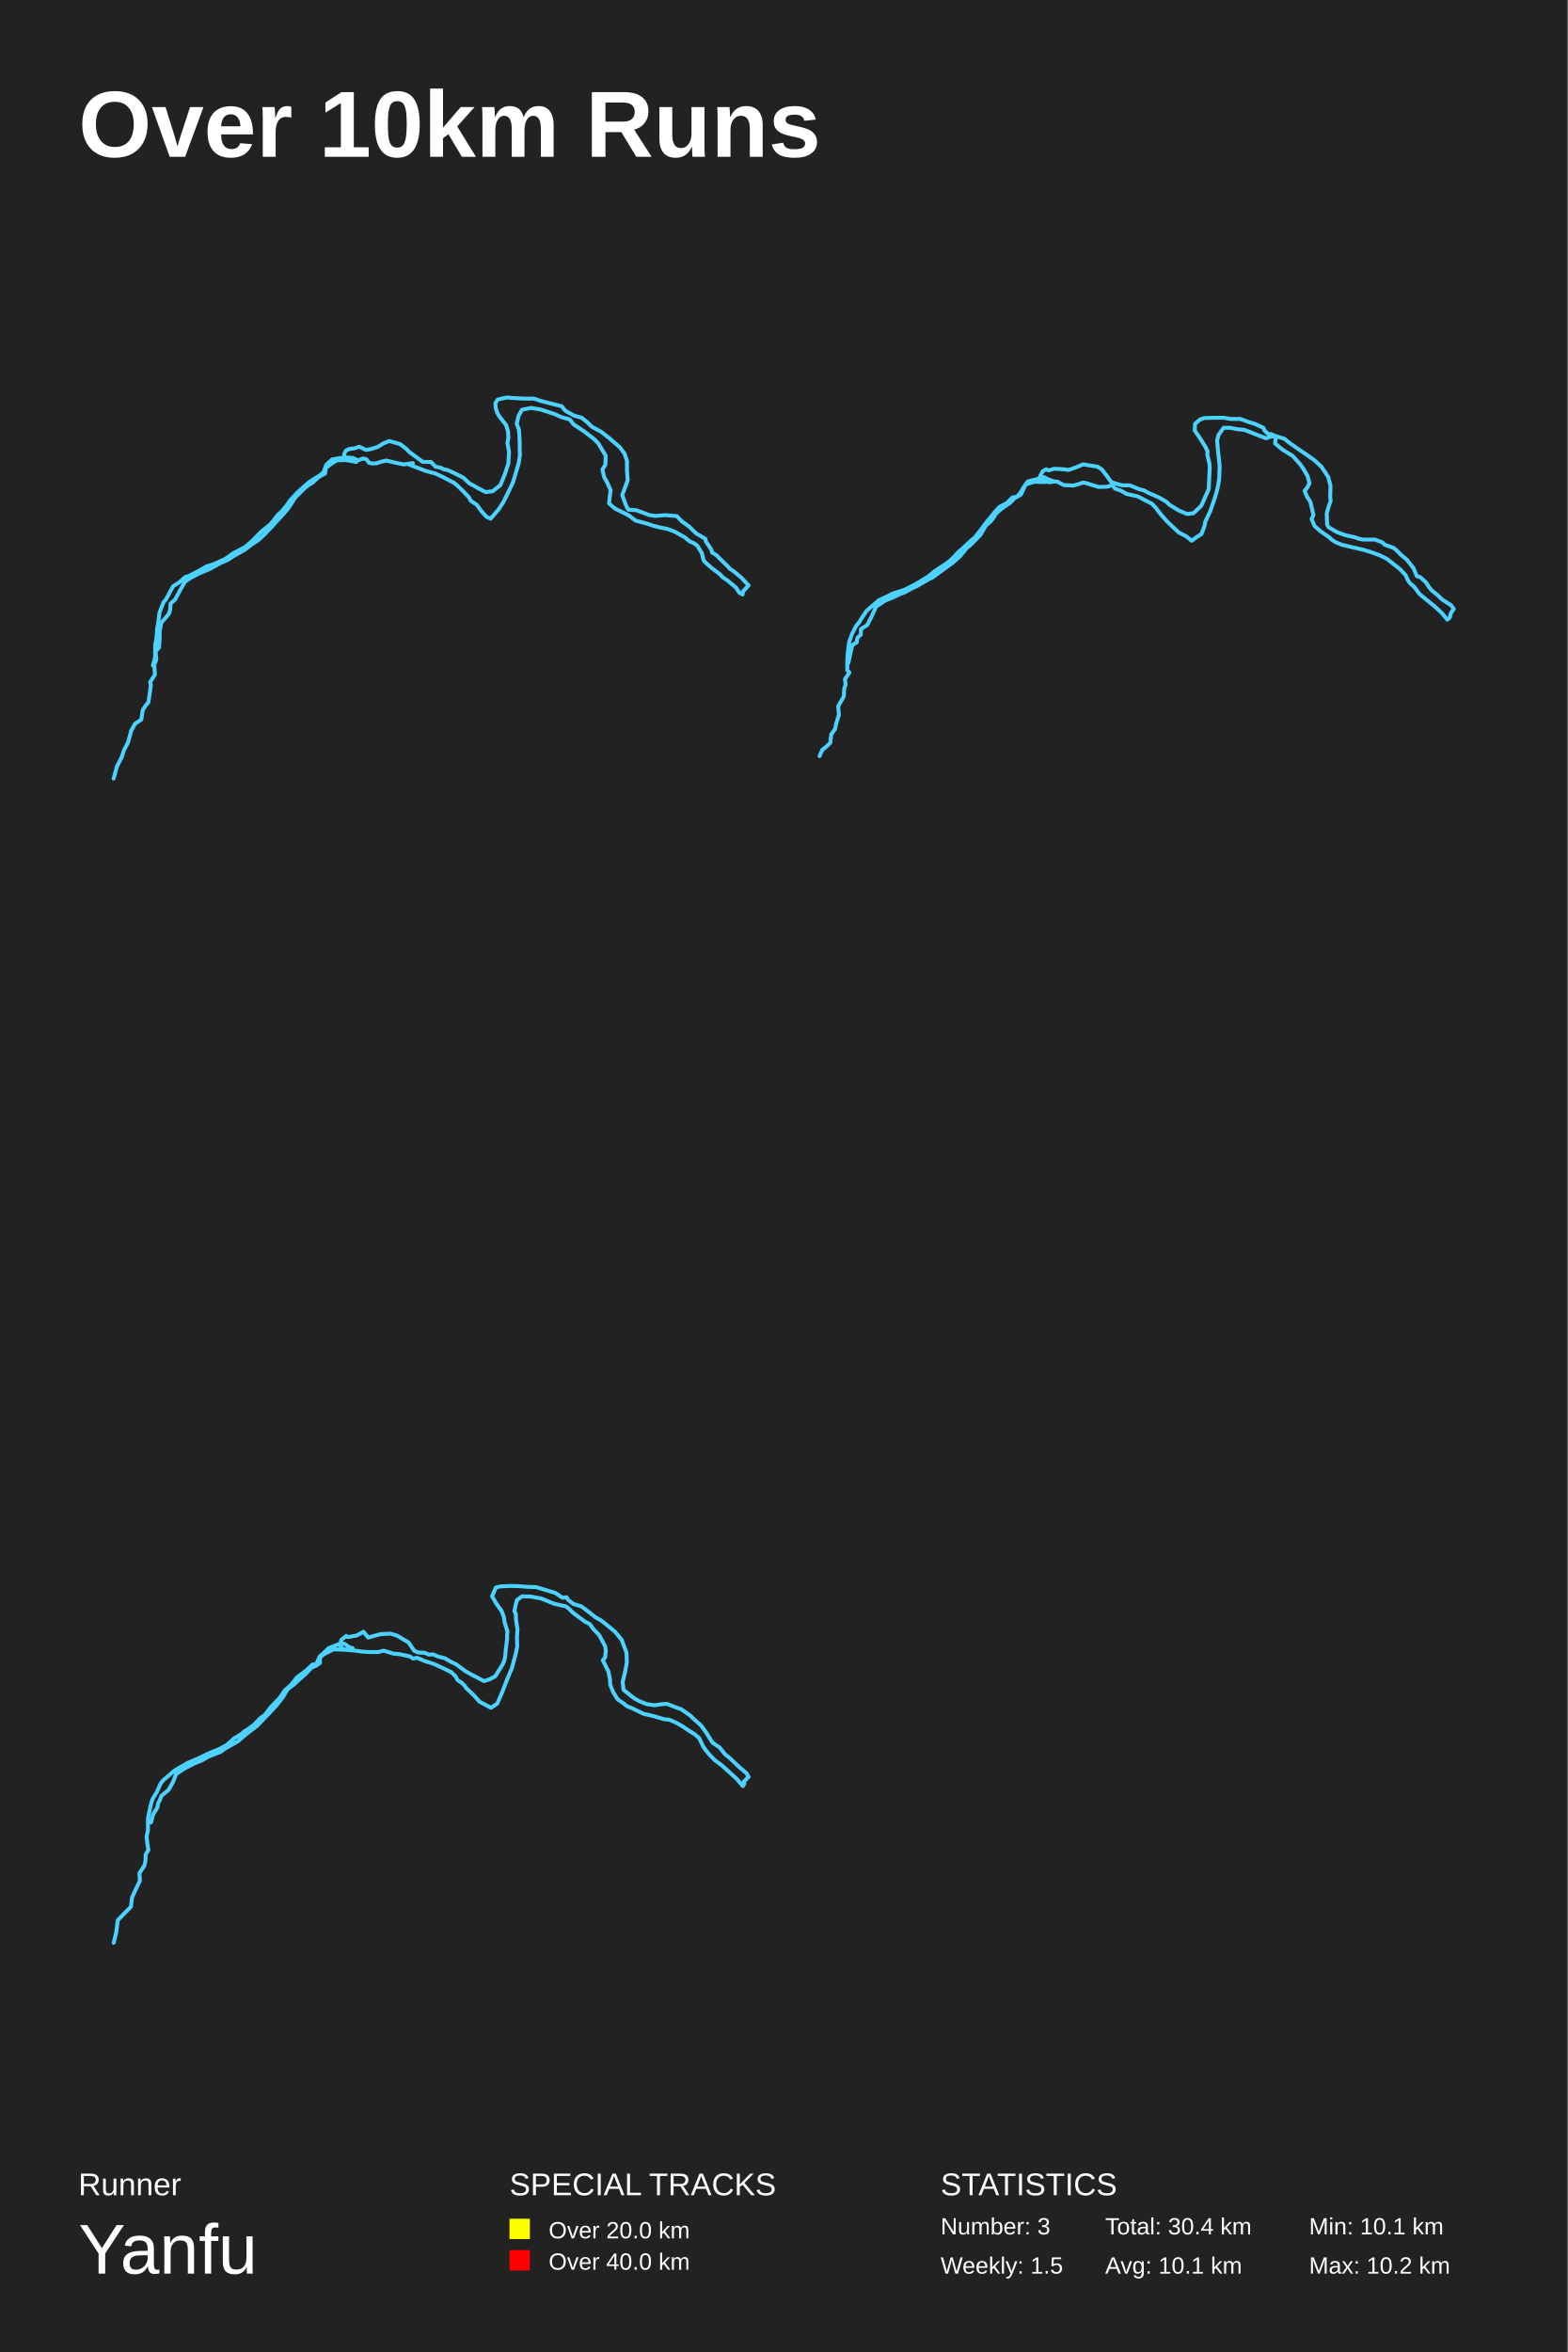
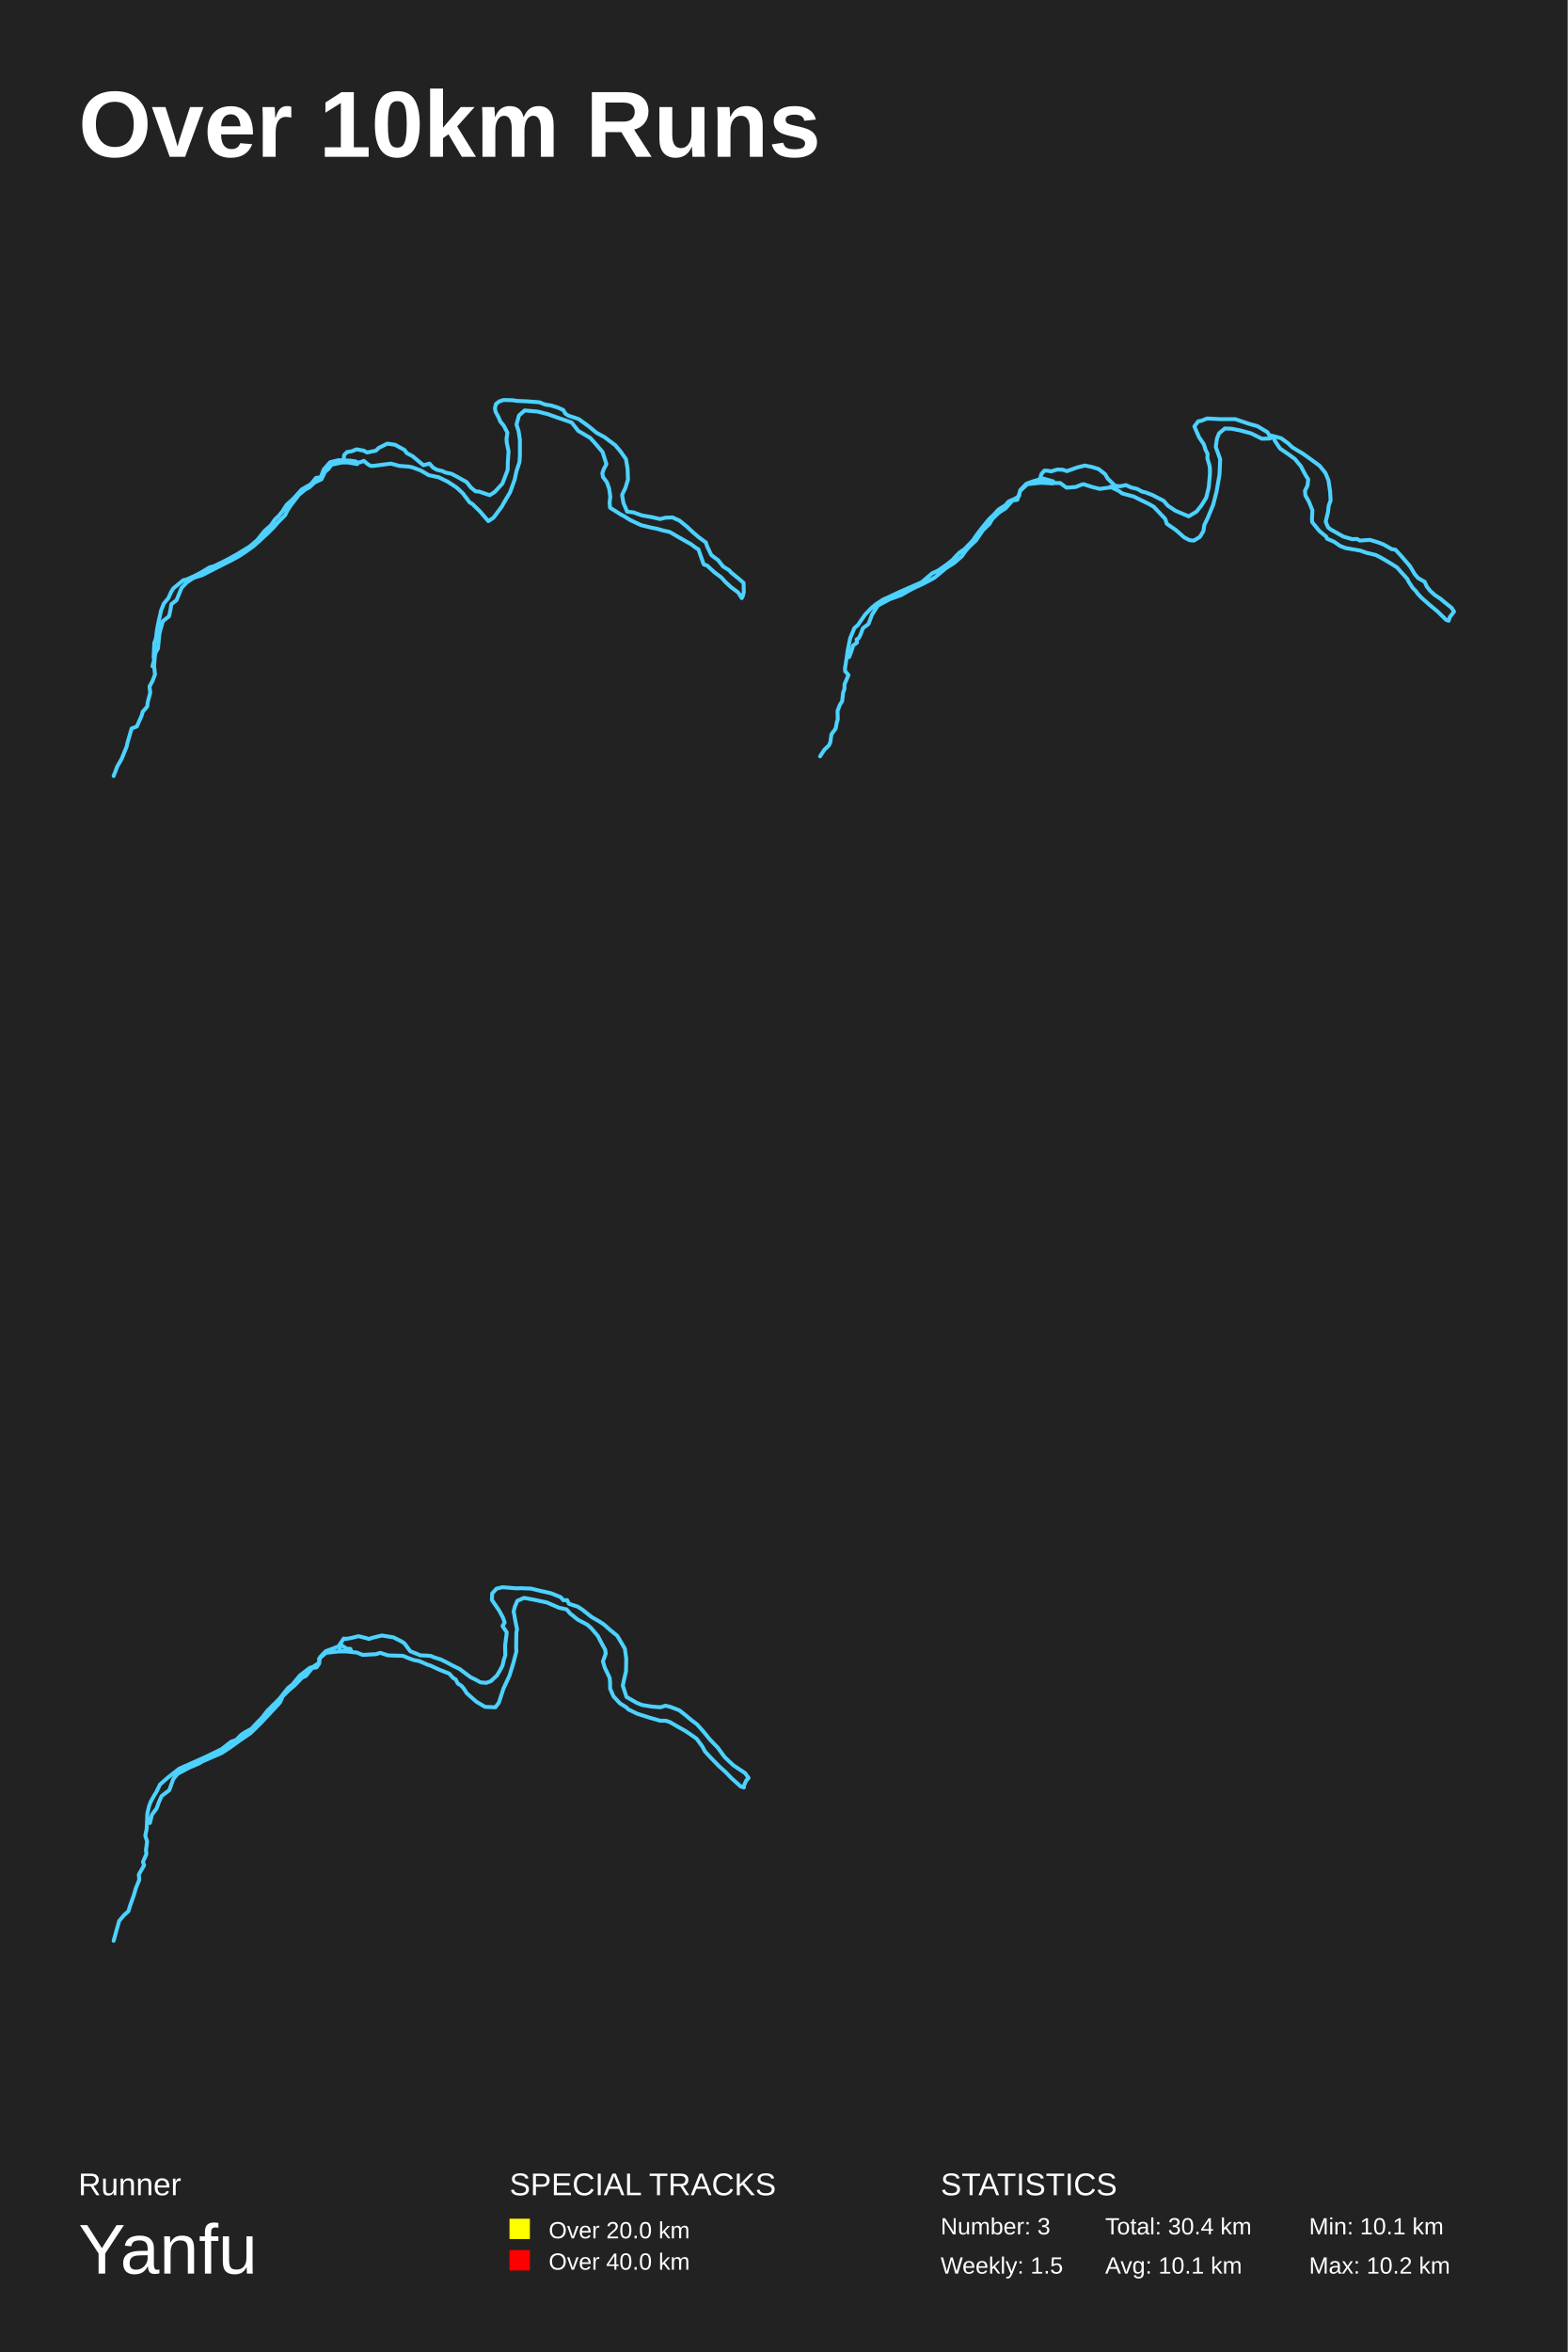
<svg xmlns="http://www.w3.org/2000/svg" baseProfile="full" height="300mm" version="1.1" viewBox="0,0,200,300" width="200mm">
  <defs />
  <rect fill="#222222" height="300" width="200" x="0" y="0" />
  <text fill="#FFFFFF" style="font-size:12px; font-family:Arial; font-weight:bold;" x="10" y="20">Over 10km Runs</text>
  <text fill="#FFFFFF" style="font-size:4px; font-family:Arial" x="10" y="280">Runner</text>
  <text fill="#FFFFFF" style="font-size:9px; font-family:Arial" x="10" y="290">Yanfu</text>
  <text fill="#FFFFFF" style="font-size:4px; font-family:Arial" x="65" y="280">SPECIAL TRACKS</text>
  <rect fill="yellow" height="2.6" width="2.6" x="65" y="283" />
  <text fill="#FFFFFF" style="font-size:3px; font-family:Arial" x="70" y="285.5">Over 20.0 km</text>
  <rect fill="red" height="2.6" width="2.6" x="65" y="287" />
  <text fill="#FFFFFF" style="font-size:3px; font-family:Arial" x="70" y="289.5">Over 40.0 km</text>
  <text fill="#FFFFFF" style="font-size:4px; font-family:Arial" x="120" y="280">STATISTICS</text>
  <text fill="#FFFFFF" style="font-size:3px; font-family:Arial" x="120" y="285">Number: 3</text>
  <text fill="#FFFFFF" style="font-size:3px; font-family:Arial" x="120" y="290">Weekly: 1.5</text>
  <text fill="#FFFFFF" style="font-size:3px; font-family:Arial" x="141" y="285">Total: 30.4 km</text>
  <text fill="#FFFFFF" style="font-size:3px; font-family:Arial" x="141" y="290">Avg: 10.1 km</text>
  <text fill="#FFFFFF" style="font-size:3px; font-family:Arial" x="167" y="285">Min: 10.1 km</text>
  <text fill="#FFFFFF" style="font-size:3px; font-family:Arial" x="167" y="290">Max: 10.2 km</text>
-   <polyline fill="none" opacity="1" points="14.5,99.302 14.905,97.796 15.513,96.609 15.831,95.654 16.323,94.728 16.641,93.57 16.728,93.223 17.22,92.325 18.031,91.775 18.204,90.588 18.609,89.951 18.928,89.604 19.043,88.851 19.246,87.404 19.159,86.999 19.767,86.044 19.68,84.799 19.941,84.133 19.854,83.062 20.288,82.599 20.375,81.47 20.375,80.486 20.577,79.443 21.503,78.343 21.619,78.112 21.706,77.736 21.764,76.983 22.342,76.462 22.95,75.333 23.587,74.204 24.339,73.712 25.294,73.191 26.799,72.554 28.159,71.801 29.056,71.425 29.693,70.991 31.227,70.122 32.066,69.486 33.021,68.849 33.744,68.154 34.728,67.141 35.307,66.475 35.799,65.954 36.667,64.97 36.957,64.564 37.709,63.407 38.924,62.22 39.33,61.901 39.937,61.525 40.632,60.859 41.471,60.396 41.587,59.672 42.223,59.18 42.976,58.717 44.018,58.688 44.394,58.717 45.667,58.717 46.304,58.485 46.738,58.572 47.085,59.035 47.548,59.122 48.04,59.093 48.532,58.92 49.256,58.746 50.645,59.064 51.513,59.238 52.67,59.064 52.207,59.267 54.349,60.078 55.535,60.396 56.404,60.801 57.966,61.612 58.4,61.988 58.921,62.48 59.529,63.117 59.847,63.464 60.05,63.87 60.831,64.391 61.439,65.23 62.076,65.925 62.596,66.157 63.638,64.941 64.217,64.043 64.738,63.001 65.432,61.554 65.809,60.309 66.185,59.035 66.33,57.993 66.301,57.472 66.301,56.343 66.214,54.838 65.924,54.056 66.156,53.043 66.59,52.262 67.748,52.03 68.963,52.233 70.757,52.812 71.568,53.188 72.696,53.506 73.159,54.114 74.548,55.041 75.822,56.025 76.342,56.575 77.268,58.109 77.24,59.267 76.863,59.875 76.921,60.193 77.066,60.83 77.5,61.612 77.905,62.538 77.789,63.349 77.703,64.217 78.484,64.883 79.786,65.52 80.278,65.78 81.059,66.388 82.738,66.851 83.317,67.054 84.243,67.286 85.111,67.459 86.066,67.807 87.397,68.559 87.976,69.051 88.468,69.254 88.96,69.601 89.539,70.557 89.77,71.483 90.059,71.801 90.783,72.438 91.825,73.22 92.23,73.654 92.722,73.972 93.879,74.928 94.342,75.622 94.748,75.825 94.777,75.449 95.5,74.667 94.574,73.683 93.648,72.901 93.127,72.554 92.751,72.149 91.767,71.193 91.449,70.846 90.841,70.47 90.725,70.064 90.031,69.022 90.002,68.733 88.815,68.038 87.889,67.141 86.963,66.475 86.355,65.838 85.111,65.722 84.677,65.722 83.577,65.809 82.825,65.693 81.204,65.085 80.162,64.999 79.902,64.564 79.381,63.146 79.641,62.451 80.076,61.264 79.989,59.962 79.989,58.804 79.67,57.849 79.063,57.038 77.76,55.909 76.69,55.07 75.503,54.433 74.953,53.883 74.201,53.275 73.304,53.043 72.291,52.493 72.002,52.262 71.683,51.827 70.67,51.567 69.744,51.335 68.992,51.133 68.124,50.843 66.937,50.843 65.635,50.785 64.68,50.698 64.13,50.814 63.494,50.959 63.204,51.422 63.233,52.001 63.407,52.58 63.696,53.101 64.217,53.767 64.564,54.201 64.825,55.07 64.854,55.88 64.738,56.517 64.941,57.646 64.854,59.122 64.42,60.454 63.841,61.872 62.857,62.654 61.96,62.77 61.005,62.278 60.31,61.872 59.905,61.67 59.095,60.917 58.458,60.599 57.822,60.28 57.04,59.933 56.664,59.875 56.172,59.643 55.564,59.528 54.986,58.92 54.262,58.92 53.944,58.92 52.178,57.617 51.86,57.27 51.021,56.633 49.661,56.256 48.937,56.546 48.185,57.009 47.23,57.299 46.68,57.385 45.841,56.98 45.233,57.183 44.539,57.27 44.105,57.501 43.902,57.935 44.018,58.485 44.307,58.717 45.465,58.92 45.638,58.688 44.973,58.399 43.873,58.341 42.368,58.601 41.616,59.296 41.268,60.251 40.805,60.628 39.822,61.235 39.359,61.554 38.027,62.741 37.072,63.754 36.494,64.564 35.886,65.288 35.452,65.664 34.96,66.301 34.526,66.851 33.339,67.807 32.124,69.051 31.227,69.804 29.722,70.586 28.796,71.251 28.13,71.57 27.233,71.975 26.365,72.236 25.41,72.786 24.079,73.48 23.645,73.596 22.892,74.262 22.082,74.783 21.764,75.362 21.156,76.491 20.867,76.809 20.346,78.141 20.172,79.501 20.056,80.167 19.969,81.325 19.796,82.309 19.796,83.67 19.709,84.162 19.506,84.886" stroke="#4DD2FF" stroke-dasharray="none" stroke-linecap="round" stroke-linejoin="round" stroke-width="0.5" />
-   <polyline fill="none" opacity="1" points="108.241,84.564 108.508,83.257 108.746,82.277 109.31,81.92 109.34,81.564 109.429,81.297 109.815,80.97 109.845,80.227 110.646,79.722 111.181,78.653 111.775,77.376 112.873,76.634 114.091,76.129 114.892,75.743 115.397,75.564 116.377,75.03 116.911,74.792 118.455,73.901 118.96,73.663 120.059,72.862 121.484,71.822 122.464,70.961 123.087,70.218 123.295,69.921 123.889,69.446 125.077,68.228 125.789,67.01 126.383,66.506 126.591,66.268 127.125,65.436 127.838,64.842 128.877,64.129 129.412,63.565 130.243,63.09 130.837,61.813 131.906,61.456 133.123,61.486 134.044,61.427 134.875,61.427 135.706,61.872 136.953,61.932 137.785,61.694 138.082,61.575 138.408,61.575 140.13,62.11 141.259,62.08 141.912,61.872 142.239,62.318 143.011,62.585 143.723,63.001 145.178,63.328 146.128,63.832 146.96,64.248 147.464,64.783 147.999,65.496 148.86,66.476 149.662,67.248 150.404,67.931 151.324,68.406 152.037,68.971 152.542,68.585 153.284,68.109 153.67,67.07 153.759,66.565 154.412,65.169 155.036,63.357 155.333,62.288 155.541,61.13 155.6,59.407 155.392,57.566 155.273,56.199 155.452,55.486 156.105,54.566 156.936,54.566 157.827,54.744 158.777,54.833 160.499,55.516 161.509,55.902 162.221,55.665 162.786,55.694 162.667,56.556 163.587,57.328 164.923,58.16 165.428,58.724 165.814,59.14 166.26,59.763 166.824,60.744 167.061,61.635 166.824,62.11 166.438,62.615 166.735,63.328 167.18,64.04 167.566,65.704 167.328,66.209 167.714,67.1 168.457,67.753 169.526,68.496 169.912,68.852 170.387,69.149 171.159,69.476 172.643,69.832 173.95,70.129 174.811,70.396 175.999,70.812 176.949,71.287 177.929,72.06 178.611,72.594 179.324,73.366 179.591,73.96 179.859,74.376 180.423,74.852 180.809,75.386 181.135,75.802 181.937,76.455 183.065,77.376 183.956,78.208 184.639,79.039 184.936,78.802 185.114,78.178 185.47,77.673 185.114,77.198 183.926,76.426 183.451,75.95 182.65,75.297 182.323,74.911 181.878,74.228 181.165,73.604 180.749,73.485 180.334,72.475 179.473,71.377 178.671,70.723 178.225,70.248 177.81,69.891 176.652,69.476 176.355,69.179 175.405,68.822 173.89,68.822 173.297,68.703 172.94,68.555 171.604,68.258 170.565,67.872 169.496,67.248 169.318,66.951 169.258,65.496 169.526,64.545 169.763,63.892 169.704,63.446 169.734,61.961 169.466,60.862 168.605,59.555 167.714,58.724 166.586,57.922 165.784,57.387 164.478,56.467 163.854,55.962 162.696,55.605 162.132,55.368 161.776,55.338 161.301,54.892 161.182,54.566 160.084,54.061 159.282,53.823 158.243,53.437 156.996,53.437 156.164,53.289 154.858,53.289 153.64,53.318 153.076,53.526 152.453,54.061 152.423,54.922 153.047,55.813 153.819,57.061 154.056,57.566 154.026,57.981 154.294,59.14 154.323,59.496 154.323,59.882 154.264,61.07 154.205,62.377 153.403,64.189 153.225,64.545 152.245,65.466 151.443,65.555 150.374,65.11 149.216,64.397 148.771,63.981 147.91,63.476 147.375,63.238 146.485,62.852 145.95,62.555 145.386,62.407 144.703,62.139 144.109,61.902 143.159,61.902 142.595,61.753 141.764,61.486 141.081,60.536 140.576,59.882 140.012,59.526 139.091,59.377 138.171,59.229 137.28,59.615 136.33,59.942 135.885,59.882 135.231,59.823 134.489,59.793 133.776,60.001 133.479,59.853 133.034,60.09 132.678,60.773 132.945,61.338 133.955,61.516 134.459,61.397 133.747,61.159 133.212,60.862 131.995,61.189 131.163,61.397 130.837,61.783 130.154,62.882 129.738,63.357 129.174,63.446 128.462,64.159 127.541,64.634 126.947,65.258 126.413,65.941 125.967,66.446 125.136,67.575 124.364,68.555 124.037,68.822 123.444,69.357 122.582,70.159 122.226,70.456 121.662,71.08 121.009,71.674 120.445,72.06 119.198,72.891 118.455,73.515 116.793,74.525 115.367,75.238 113.942,75.683 113.319,76.01 112.101,76.574 111.389,77.198 110.557,77.911 109.845,78.98 109.637,79.336 109.221,79.841 108.716,80.821 108.33,81.891 108.122,83.584 108.093,84.475 108.093,85.484 108.36,85.781 107.796,86.643 107.885,87.326 107.707,87.831 107.647,88.841 107.232,89.554 106.935,90.088 107.024,91.187 106.846,91.751 106.668,92.345 106.549,92.969 106.044,93.682 105.925,94.751 105.42,95.226 104.886,95.672 104.559,96.444" stroke="#4DD2FF" stroke-dasharray="none" stroke-linecap="round" stroke-linejoin="round" stroke-width="0.5" />
-   <polyline fill="none" opacity="1" points="19.258,232.462 19.551,231.404 20.08,230.552 20.168,230.024 20.403,229.583 20.579,229.084 21.519,228.29 22.107,227.233 22.459,226.293 23.575,225.558 24.779,224.941 25.895,224.471 26.512,224.089 28.157,223.443 28.715,223.032 30.33,222.121 31.387,221.21 32.738,220.182 34.001,218.889 35.264,217.538 36.116,216.451 36.674,215.482 37.555,214.806 38.348,214.071 38.994,213.513 39.728,212.72 40.286,212.485 40.815,212.103 40.815,211.457 41.226,211.046 42.547,210.37 43.898,210.429 45.132,210.517 46.189,210.664 47.188,210.722 48.245,210.722 48.95,210.546 50.213,210.928 50.947,210.987 52.298,211.281 52.68,211.545 53.238,211.457 54.178,211.868 54.853,212.074 55.382,212.25 56.527,212.779 57.555,213.278 58.113,213.807 58.377,214.306 58.847,214.6 59.229,214.953 59.493,215.335 60.316,216.099 61.168,217.039 62.636,217.832 63.429,217.303 63.987,216.04 64.662,214.306 65.309,212.749 65.808,210.899 65.984,209.988 65.955,208.842 66.013,207.785 65.837,206.639 65.808,205.875 65.632,205.522 65.749,204.876 65.955,204.083 66.601,203.613 67.687,203.642 69.009,203.877 70.683,204.553 72.21,204.906 72.533,205.141 73.091,205.699 74.589,206.815 75.265,207.168 75.676,207.755 76.439,208.548 77.203,209.988 77.291,210.517 77.203,211.398 76.909,211.78 77.614,213.19 77.82,214.189 77.849,214.894 78.26,215.893 78.818,216.774 79.347,217.127 80.052,217.656 80.522,217.832 82.108,218.596 83.371,218.889 84.78,219.301 85.309,219.33 86.102,219.653 87.012,220.153 87.747,220.652 88.628,221.21 89.186,221.68 89.744,222.826 90.037,223.237 90.39,223.678 91.212,224.53 92.093,225.176 93.004,225.999 93.973,226.88 94.766,227.82 94.971,227.497 94.913,227.233 95.5,226.645 95.236,226.175 94.296,225.382 93.062,224.207 92.504,223.766 91.799,222.885 90.889,222.268 90.067,220.946 89.421,220.065 88.393,219.154 88.04,218.801 86.895,218.008 86.366,217.832 85.103,217.332 84.487,217.362 83.488,217.509 82.489,217.362 81.55,216.98 80.874,216.598 79.553,215.54 79.435,214.541 79.758,213.19 79.964,212.074 79.934,210.84 79.318,209.165 78.466,208.137 77.409,207.256 77.115,207.021 76.645,206.668 75.97,206.286 75.088,205.581 74.178,204.906 73.15,204.582 72.504,204.083 72.269,203.73 71.77,203.789 70.83,203.172 69.45,202.761 68.392,202.438 67.335,202.408 66.248,202.32 65.103,202.291 63.811,202.35 63.253,202.497 62.783,203.613 63.311,204.524 64.016,205.522 64.281,206.257 64.369,206.903 64.633,207.755 64.751,208.137 64.692,208.519 64.692,209.077 64.516,210.458 64.457,211.251 64.339,211.809 64.104,212.338 63.635,213.073 63.194,213.807 62.489,214.189 61.755,214.424 60.786,213.925 60.433,213.748 59.376,213.161 58.231,212.309 57.467,211.927 56.762,211.516 55.852,211.281 55.264,211.016 54.706,211.046 54.148,210.81 53.355,210.781 52.827,210.546 52.122,209.488 51.505,209.136 50.683,208.637 49.831,208.372 48.568,208.431 47.393,208.754 46.982,208.872 46.365,208.137 45.514,208.607 44.368,208.813 44.163,208.666 43.546,209.165 43.399,209.929 43.81,210.37 44.78,210.458 44.985,210.223 44.515,210.076 43.957,209.665 43.487,209.606 41.931,210.223 41.197,210.928 40.815,211.251 40.315,212.309 39.875,212.309 38.994,213.131 37.878,213.954 37.114,214.923 36.321,215.628 35.704,216.539 35.146,217.127 34.5,217.802 33.796,218.743 33.208,219.154 32.386,220.006 31.593,220.593 31.152,220.858 30.8,221.181 29.86,221.739 28.95,222.562 28.039,223.061 26.541,223.678 25.484,224.207 23.898,224.883 22.283,225.823 20.814,227.086 20.491,227.497 20.051,228.496 19.551,229.319 19.346,229.789 19.17,230.494 19.023,231.228 18.876,231.933 18.876,233.431 18.7,234.283 18.817,235.282 18.935,235.958 18.582,236.546 18.553,237.398 18.406,237.985 17.789,238.925 17.848,239.895 17.437,240.747 16.85,242.01 16.703,243.214 16.35,243.567 15.851,244.066 15.029,244.918 14.823,246.505 14.5,247.797" stroke="#4DD2FF" stroke-dasharray="none" stroke-linecap="round" stroke-linejoin="round" stroke-width="0.5" />
+   <polyline fill="none" opacity="1" points="14.5,98.98 14.964,97.763 15.514,96.806 16.151,95.242 16.267,94.72 16.557,93.735 16.789,92.923 17.455,92.663 18.063,91.301 18.208,90.779 18.788,90.112 18.845,89.562 19.164,88.374 19.077,87.562 19.454,86.867 19.773,86.026 19.657,84.896 19.773,83.563 19.83,83.273 20.149,82.723 20.323,81.013 20.381,80.636 20.786,79.216 21.54,78.637 21.627,78.347 21.771,77.652 21.858,77.072 22.525,76.55 23.162,74.986 23.857,74.261 24.697,73.71 25.856,73.334 27.421,72.522 28.811,71.827 29.506,71.479 30.462,70.958 31.389,70.349 32.317,69.682 33.041,69.045 34.258,67.915 34.924,67.248 35.503,66.582 36.372,65.712 36.691,65.075 37.068,64.495 38.111,63.133 38.98,62.409 39.443,62.177 40.138,61.539 41.008,61.134 41.471,60.177 41.906,59.801 42.282,59.279 43.615,58.989 44.136,58.989 45.266,58.989 45.961,58.96 46.425,58.786 46.859,59.163 47.265,59.424 47.642,59.424 48.308,59.337 48.742,59.279 49.872,59.134 50.944,59.424 52.132,59.511 52.567,59.598 53.667,60.004 54.71,60.612 55.956,60.873 57.144,61.453 58.245,62.177 58.621,62.525 59.027,62.901 59.577,63.626 59.925,64.09 60.244,64.263 61.2,65.191 61.895,66.002 62.3,66.466 62.967,66.031 64.039,64.582 64.27,64.148 65.082,62.786 65.661,61.163 65.893,60.091 66.269,58.96 66.327,58.149 66.327,56.845 66.327,56.062 66.153,54.961 65.893,54.15 66.211,52.991 66.936,52.353 68.587,52.498 69.862,52.817 71.078,53.252 72.266,53.657 72.932,53.889 73.773,54.961 75.308,55.86 75.887,56.497 76.872,57.656 77.365,59.192 77.017,59.859 76.843,60.351 76.93,60.844 77.423,61.51 77.712,62.322 77.857,63.336 77.77,64.119 77.828,64.756 79.248,65.654 79.595,65.828 80.378,66.321 81.797,66.987 83.101,67.306 83.854,67.451 84.433,67.625 85.447,67.857 86.635,68.552 87.707,69.161 88.171,69.422 88.779,69.885 89.098,70.059 89.677,71.711 89.793,72.001 90.227,72.146 91.097,72.957 92.024,73.653 92.545,74.232 93.269,74.899 94.167,75.565 94.631,76.29 94.776,76 94.892,75.507 94.863,74.348 94.225,73.797 93.298,73.044 93.009,72.725 92.255,72.262 91.618,71.45 90.952,70.958 90.72,70.755 90.198,69.653 90.054,69.19 89.214,68.581 88.431,67.915 87.62,67.161 86.693,66.408 85.795,66.002 84.897,66.031 84.202,66.205 83.217,65.973 81.884,65.741 80.841,65.365 80.001,65.249 79.538,64.148 79.364,63.133 79.798,62.206 80.117,61.163 80.059,59.743 79.856,58.555 79.132,57.54 78.495,56.787 77.104,55.744 76.09,55.193 75.221,54.469 74.758,54.121 73.83,53.454 72.527,53.02 72.121,52.759 71.861,52.295 71.136,51.976 70.296,51.716 69.543,51.6 68.819,51.31 67.312,51.194 65.98,51.136 65.429,51.049 64.241,51.02 63.72,51.194 63.285,51.513 63.141,52.063 63.227,52.527 63.604,53.223 63.836,53.773 64.27,54.295 64.734,55.193 64.618,55.976 64.647,56.439 64.879,57.569 64.792,58.873 64.763,59.946 64.097,61.684 63.112,62.757 62.474,63.162 61.113,62.699 60.678,62.67 60.099,62.206 59.519,61.481 58.737,61.047 58.274,60.786 57.607,60.438 56.796,60.264 56.477,60.091 55.724,59.917 55.232,59.627 54.797,59.134 54.015,59.337 52.624,58.178 51.9,57.801 51.611,57.395 50.394,56.729 49.409,56.584 48.308,57.135 47.96,57.482 46.83,57.714 46.396,57.482 45.498,57.309 44.861,57.569 44.281,57.656 43.905,58.033 43.847,58.555 44.078,58.931 44.861,59.076 45.585,59.192 45.353,58.844 44.687,58.757 43.151,58.7 42.108,58.96 41.297,59.888 40.921,60.873 40.312,60.96 39.675,61.742 38.487,62.438 37.386,63.655 36.575,64.379 35.996,65.278 35.503,65.857 35.069,66.263 34.576,66.987 33.707,67.77 32.809,68.9 31.853,69.711 30.289,70.668 29.304,71.218 28.521,71.624 27.334,72.204 26.725,72.377 25.769,72.957 24.784,73.479 23.799,73.913 23.394,74 22.119,75.044 21.829,75.507 21.482,76.29 20.902,76.985 20.555,77.854 20.207,79.419 20.033,80.318 19.888,81.448 19.686,82.027 19.599,83.795 19.657,84.172 19.454,84.983" stroke="#4DD2FF" stroke-dasharray="none" stroke-linecap="round" stroke-linejoin="round" stroke-width="0.5" />
+   <polyline fill="none" opacity="1" points="108.333,83.813 108.63,83.04 108.838,82.327 109.343,81.97 109.284,81.554 109.551,81.405 109.789,80.959 110.086,80.127 110.799,79.592 111.245,78.403 111.988,77.244 113.474,76.442 114.722,75.996 115.019,75.877 115.643,75.52 116.445,75.074 117.723,74.48 118.763,73.945 119.268,73.648 120.694,72.459 121.734,71.805 122.715,70.943 123.19,70.259 123.695,69.695 124.497,68.951 125.389,67.644 126.251,66.811 126.399,66.514 126.637,66.157 127.439,65.385 128.301,64.82 129.163,63.839 129.787,63.75 130.143,62.62 131.064,61.759 132.728,61.58 133.828,61.61 134.689,61.61 135.254,61.61 136.056,62.204 137.245,62.115 137.898,61.848 138.225,61.759 139.236,62.085 140.275,62.353 141.642,62.175 141.642,62.085 142.742,62.62 143.187,62.947 144.643,63.334 145.416,63.72 146.575,64.285 147.199,64.642 147.704,65.177 148.655,66.187 148.863,66.811 150.022,67.614 151.062,68.535 151.745,68.892 152.31,68.951 153.082,68.476 153.528,67.733 153.647,66.96 154.063,66.098 154.776,64.374 155.222,62.62 155.281,62.264 155.578,60.54 155.667,58.578 155.103,57.003 155.251,55.963 155.519,55.279 156.262,54.655 157.094,54.684 158.193,54.893 159.619,55.279 160.986,55.963 161.996,55.933 162.442,55.725 162.65,56.23 163.304,57.211 164.344,57.924 165.205,58.548 165.562,58.994 165.948,59.44 166.572,60.629 166.899,61.134 166.81,61.937 166.483,62.591 166.543,63.215 166.959,63.928 167.434,65.087 167.375,66.187 167.404,66.603 168.325,67.733 169.187,68.446 169.306,68.714 170.197,69.1 170.97,69.635 171.653,69.903 173.555,70.23 174.298,70.497 175.516,70.794 176.11,71.091 177.18,71.716 178.22,72.37 178.696,72.905 179.528,73.826 179.736,74.242 180.211,74.955 180.657,75.431 180.865,75.728 181.34,76.234 182.35,77.125 183.39,77.987 184.49,79.057 184.817,79.176 184.965,78.701 185.5,78.017 185.203,77.541 184.311,76.828 183.777,76.382 183.063,75.907 182.469,75.372 182.023,74.807 181.756,74.212 180.924,73.737 180.508,73.261 179.884,72.221 178.814,70.973 178.577,70.705 178.012,70.111 177.566,70.051 176.526,69.457 175.754,69.16 174.773,68.862 173.466,68.951 173.139,68.743 172.515,68.773 171.386,68.446 169.752,67.525 169.425,67.257 169.128,66.544 169.425,65.296 169.514,64.493 169.752,63.839 169.692,62.71 169.484,61.283 169.098,60.332 168.355,59.41 167.018,58.43 166.216,57.865 164.879,57.062 164.314,56.527 163.452,55.903 162.501,55.636 161.937,55.517 161.699,55.13 161.253,54.863 160.421,54.358 159.441,54.09 158.371,53.733 157.599,53.466 156.559,53.466 155.727,53.466 154.003,53.377 153.26,53.674 152.874,53.733 152.369,54.387 152.963,55.754 153.587,56.676 153.795,57.36 154.063,57.895 154.033,58.459 154.33,59.47 154.36,59.856 154.36,60.421 154.211,62.145 153.884,63.482 153.26,64.493 152.636,65.266 151.656,65.86 150.735,65.474 149.962,65.147 148.982,64.493 148.447,63.869 147.734,63.512 147.05,63.155 146.129,62.799 145.713,62.71 145.059,62.353 144.287,62.175 143.663,61.877 142.89,62.026 142.266,61.967 141.315,61.045 140.989,60.48 140.157,59.827 139.295,59.559 138.404,59.381 137.453,59.618 136.442,59.975 136.116,60.094 135.581,59.916 134.897,59.886 134.095,60.124 133.62,60.035 133.233,60.035 132.847,60.48 132.669,61.164 133.055,61.58 134.303,61.669 134.362,61.402 133.53,61.164 132.996,61.015 131.688,61.432 130.945,61.699 130.143,62.531 130.024,63.245 129.519,63.601 128.687,63.958 128.241,64.463 127.38,64.998 126.815,65.622 126.191,66.217 125.359,67.228 124.527,68.327 124.171,68.862 123.903,69.16 123.041,70.051 122.388,70.497 121.764,71.151 121.526,71.418 120.783,72.013 119.713,72.756 118.941,73.113 117.574,74.272 116.088,74.926 114.662,75.55 113.474,76.115 112.671,76.471 111.72,77.095 111.186,77.541 110.383,78.374 109.7,79.354 109.462,79.711 108.987,80.127 108.452,81.435 108.155,82.921 108.006,83.961 107.798,85.269 107.828,85.626 108.244,86.101 107.739,87.29 107.739,87.855 107.561,88.36 107.442,89.43 107.145,89.906 106.847,90.679 106.877,91.749 106.758,92.135 106.61,92.938 106.075,93.651 105.926,94.691 105.748,95.078 105.183,95.613 104.619,96.475" stroke="#4DD2FF" stroke-dasharray="none" stroke-linecap="round" stroke-linejoin="round" stroke-width="0.5" />
+   <polyline fill="none" opacity="1" points="19.123,232.525 19.388,231.465 19.977,230.67 20.183,230.11 20.3,229.786 20.624,229.079 21.596,228.343 22.097,226.929 22.656,226.252 24.099,225.486 25.394,224.926 25.836,224.661 27.19,224.072 28.28,223.601 29.31,222.924 30.665,221.952 31.96,221.068 33.226,219.831 34.463,218.506 35.7,217.18 36.082,216.356 36.848,215.59 37.555,215.001 38.556,213.97 39.027,213.764 39.822,212.762 40.381,212.674 40.734,212.173 40.705,211.584 41.588,210.819 43.267,210.642 44.15,210.642 45.534,210.789 46.27,211.084 47.948,210.995 48.508,210.819 49.509,211.143 50.304,211.172 51.393,211.201 52.335,211.584 52.777,211.732 53.513,211.879 54.514,212.321 54.897,212.438 56.045,212.969 57.311,213.469 57.812,214.029 58.136,214.206 58.401,214.736 58.872,215.03 59.196,215.413 59.549,215.973 60.786,217.063 61.875,217.71 63.2,217.769 63.642,217.18 64.231,215.384 64.996,213.734 65.497,212.114 65.879,210.642 65.85,210.053 65.879,208.197 65.968,207.844 65.703,206.518 65.615,205.988 65.526,205.576 65.673,204.957 65.997,204.192 66.851,203.809 68.117,204.044 69.766,204.398 71.327,205.075 72.298,205.281 72.71,205.782 73.741,206.607 74.919,207.225 75.449,207.697 76.273,208.669 76.744,209.582 77.215,210.436 77.274,210.936 76.921,211.908 77.156,212.704 77.775,213.999 77.834,214.647 77.834,215.384 78.275,216.385 79.1,217.269 79.895,217.769 80.16,218.034 81.308,218.594 82.986,219.124 84.223,219.478 84.93,219.478 85.46,219.654 86.579,220.302 87.374,220.744 87.992,221.156 88.875,221.775 89.611,222.776 89.935,223.395 90.318,223.807 90.583,224.102 91.731,225.28 92.556,226.016 93.321,226.811 94.499,227.872 94.911,227.989 94.823,227.931 95.206,227.106 95.5,226.782 95.058,226.163 93.557,225.162 92.556,224.22 92.35,223.984 91.555,222.894 90.553,221.863 89.817,220.95 88.934,219.949 88.227,219.419 87.491,218.8 86.667,218.152 85.519,217.71 84.9,217.563 84.252,217.769 83.192,217.681 81.926,217.475 81.249,217.21 79.924,216.444 79.453,215.001 79.63,214.176 79.865,213.175 79.895,211.555 79.718,210.288 78.746,208.639 77.834,207.903 77.245,207.373 76.95,207.137 76.45,206.813 75.478,206.253 74.33,205.34 73.712,204.928 72.593,204.575 72.357,204.103 71.857,204.103 71.533,203.72 70.296,203.22 68.853,202.896 67.764,202.631 66.351,202.572 65.997,202.601 64.113,202.454 63.347,202.631 62.788,203.249 62.758,204.074 63.701,205.458 64.172,206.342 64.378,206.96 64.113,207.402 64.643,208.197 64.613,208.58 64.555,208.963 64.437,209.906 64.466,211.143 64.29,211.673 64.113,212.438 63.789,213.057 63.406,213.705 62.611,214.441 62.052,214.647 61.316,214.589 60.491,214.147 60.05,213.941 58.636,212.88 57.724,212.438 57.017,212.056 56.251,211.673 55.309,211.378 55.015,211.231 54.426,211.172 53.631,211.143 53.071,210.907 52.335,210.612 51.599,209.611 51.187,209.346 50.186,208.845 48.714,208.61 47.507,208.904 47.065,209.051 46.564,208.904 45.74,208.698 44.915,208.904 44.121,209.051 43.856,208.992 43.208,209.964 43.443,210.553 44.062,210.642 44.827,210.671 44.709,210.318 44.209,210.288 43.561,209.847 42.589,210.23 41.559,210.612 40.852,211.349 40.705,212.085 39.939,212.615 39.527,212.733 38.232,213.734 37.319,214.854 36.73,215.325 35.7,216.621 35.14,217.21 34.787,217.534 34.11,218.211 33.403,219.124 32.902,219.625 32.078,220.509 31.165,221.009 30.782,221.274 30.135,221.922 29.487,222.158 28.28,223.1 27.014,223.719 26.16,224.131 24.511,224.867 22.862,225.604 21.39,226.752 20.418,227.607 19.947,228.579 19.682,228.991 19.211,229.845 19.034,230.316 18.799,231.288 18.769,232.054 18.71,233.291 18.534,234.145 18.769,234.881 18.622,236.001 18.681,236.472 18.239,237.503 18.387,237.915 17.709,239.093 17.768,239.771 17.327,240.86 17.062,241.773 16.591,243.099 16.384,243.776 15.825,244.277 15.207,245.013 14.883,246.162 14.5,247.546" stroke="#4DD2FF" stroke-dasharray="none" stroke-linecap="round" stroke-linejoin="round" stroke-width="0.5" />
</svg>
